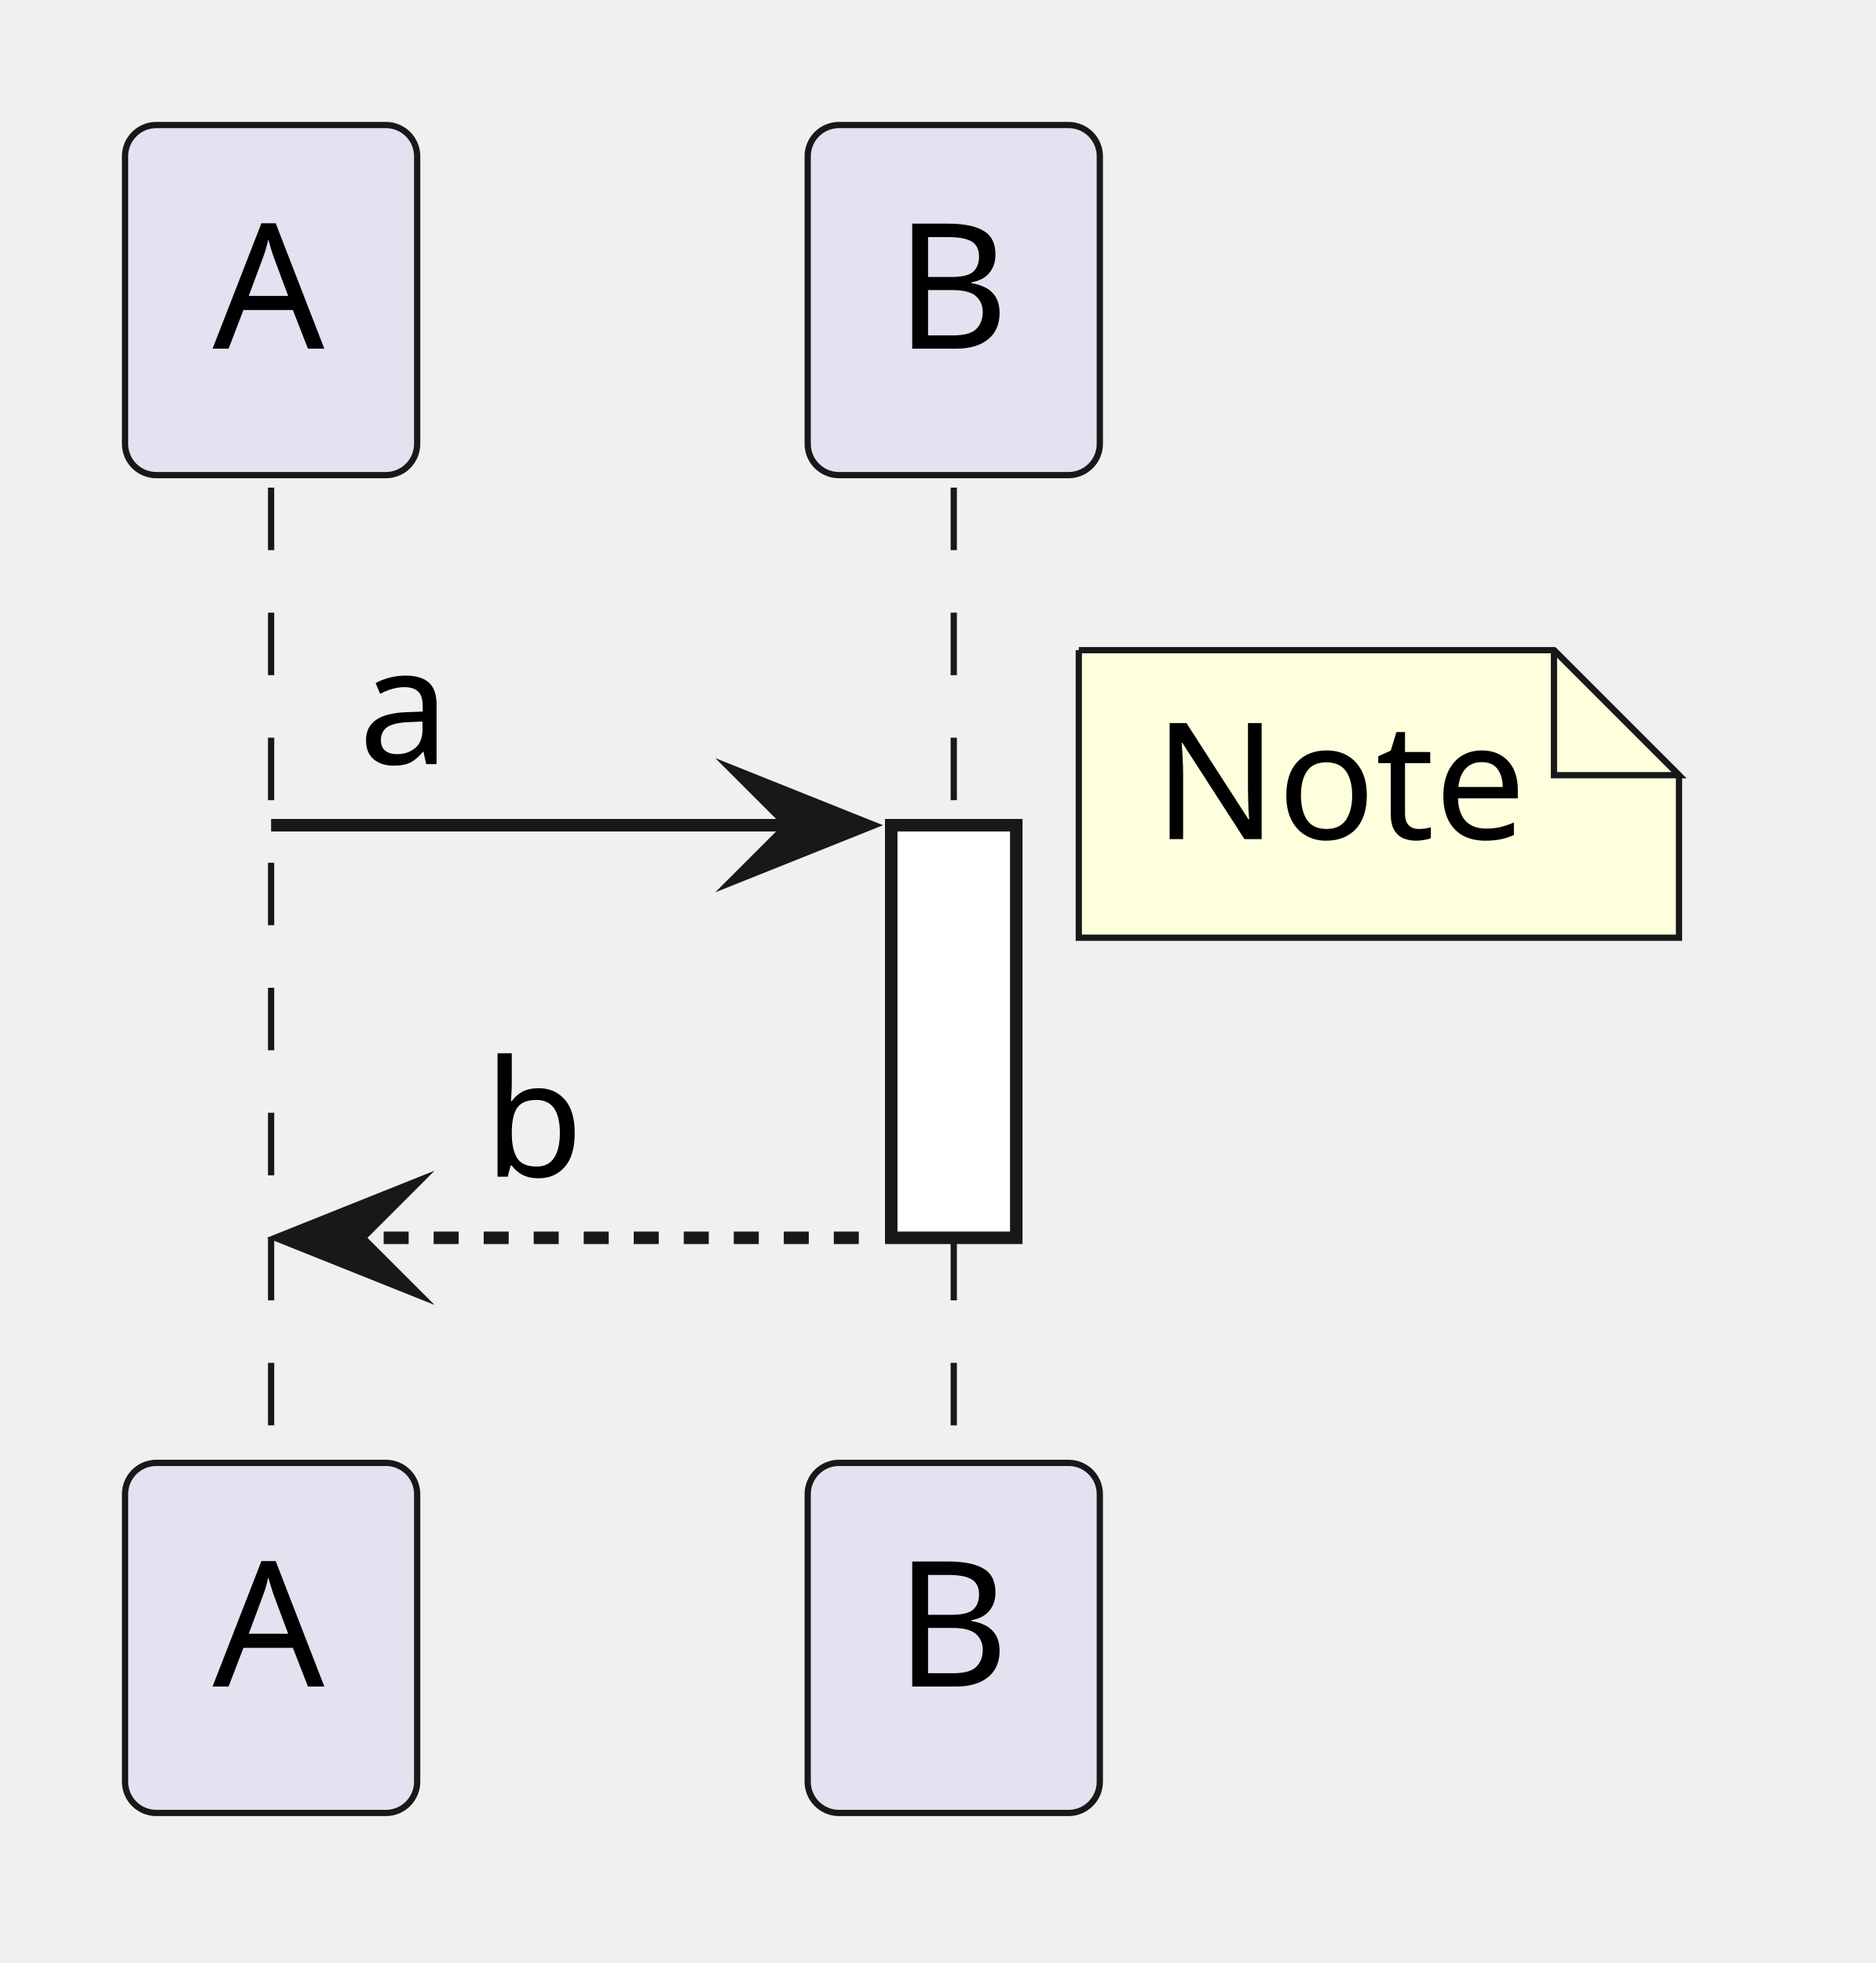
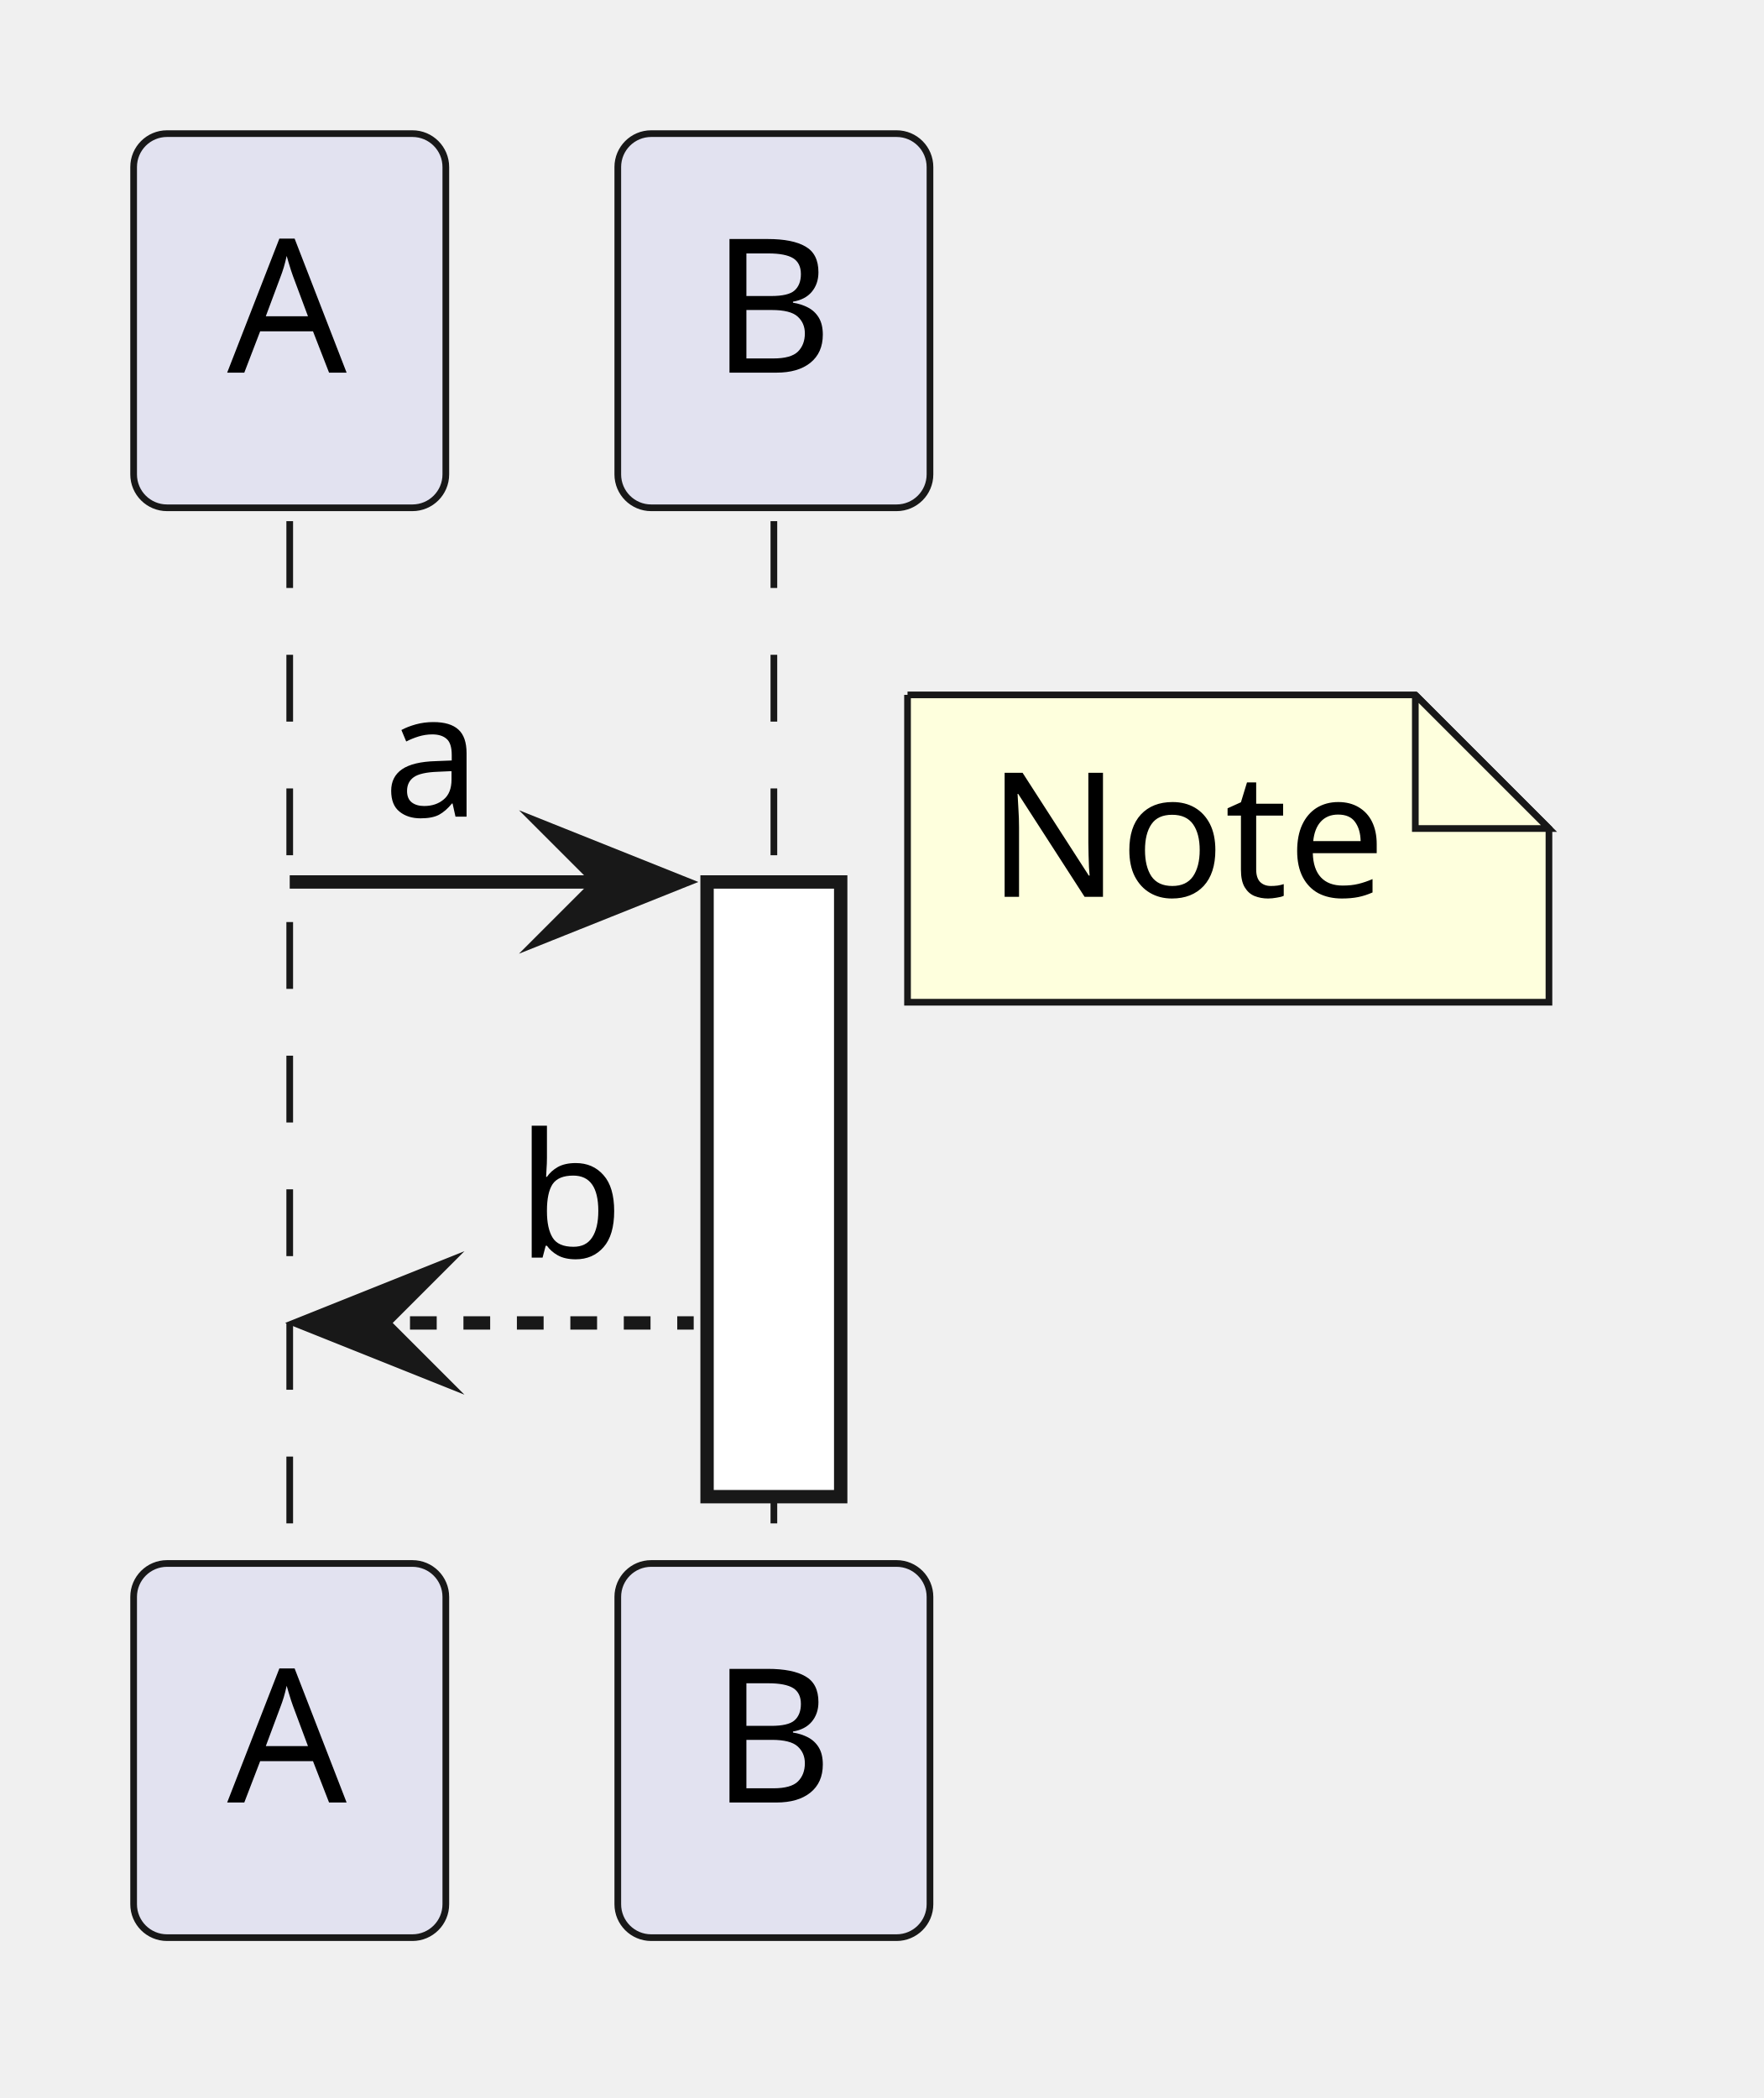
- <svg xmlns="http://www.w3.org/2000/svg" version="1.1" data-diagram-type="SEQUENCE" style="width:150px;height:157px;background:#FFFFFF;" width="150px" height="157px" viewBox="0 0 150 157" zoomAndPan="magnify" preserveAspectRatio="none" contentStyleType="text/css">
+ <svg xmlns="http://www.w3.org/2000/svg" version="1.1" data-diagram-type="SEQUENCE" style="width:132px;height:157px;background:#FFFFFF;" width="132px" height="157px" viewBox="0 0 132 157" zoomAndPan="magnify" preserveAspectRatio="none" contentStyleType="text/css">
  <defs />
  <g font-family="sans-serif" lengthAdjust="spacing">
    <g>
      <rect x="18.181" y="39" width="8" height="78" fill="#000" fill-opacity="0" />
      <line x1="21.681" y1="39" x2="21.681" y2="117" style="stroke:#181818;stroke-width:0.5;stroke-dasharray:5,5;" />
    </g>
    <g>
-       <rect x="72.775" y="39" width="8" height="78" fill="#000" fill-opacity="0" />
-       <line x1="76.275" y1="39" x2="76.275" y2="117" style="stroke:#181818;stroke-width:0.5;stroke-dasharray:5,5;" />
+       <rect x="54.412" y="39" width="8" height="78" fill="#000" fill-opacity="0" />
+       <line x1="57.912" y1="39" x2="57.912" y2="117" style="stroke:#181818;stroke-width:0.5;stroke-dasharray:5,5;" />
    </g>
    <g>
-       <rect x="71.275" y="66" width="10" height="33" fill="#FFF" style="stroke:#181818;stroke-width:1;" />
+       <rect x="52.912" y="66" width="10" height="46" fill="#FFF" style="stroke:#181818;stroke-width:1;" />
    </g>
    <rect x="10" y="10" width="23.362" height="28" fill="#E2E2F0" rx="2.5" ry="2.5" style="stroke:#181818;stroke-width:0.5;" />
    <text x="17" y="27.889" fill="#000" font-size="14">A</text>
-     <rect x="64.594" y="10" width="23.362" height="28" fill="#E2E2F0" rx="2.5" ry="2.5" style="stroke:#181818;stroke-width:0.5;" />
-     <text x="71.594" y="27.889" fill="#000" font-size="14">B</text>
+     <rect x="46.231" y="10" width="23.362" height="28" fill="#E2E2F0" rx="2.5" ry="2.5" style="stroke:#181818;stroke-width:0.5;" />
+     <text x="53.231" y="27.889" fill="#000" font-size="14">B</text>
    <rect x="10" y="117" width="23.362" height="28" fill="#E2E2F0" rx="2.5" ry="2.5" style="stroke:#181818;stroke-width:0.5;" />
    <text x="17" y="134.889" fill="#000" font-size="14">A</text>
-     <rect x="64.594" y="117" width="23.362" height="28" fill="#E2E2F0" rx="2.5" ry="2.5" style="stroke:#181818;stroke-width:0.5;" />
-     <text x="71.594" y="134.889" fill="#000" font-size="14">B</text>
-     <polygon points="59.275,62,69.275,66,59.275,70,63.275,66" fill="#181818" style="stroke:#181818;stroke-width:1;stroke-linejoin:miter;stroke-miterlimit:10;" />
-     <line x1="21.681" y1="66" x2="65.275" y2="66" style="stroke:#181818;stroke-width:1;" />
+     <rect x="46.231" y="117" width="23.362" height="28" fill="#E2E2F0" rx="2.5" ry="2.5" style="stroke:#181818;stroke-width:0.5;" />
+     <text x="53.231" y="134.889" fill="#000" font-size="14">B</text>
+     <polygon points="40.912,62,50.912,66,40.912,70,44.912,66" fill="#181818" style="stroke:#181818;stroke-width:1;stroke-linejoin:miter;stroke-miterlimit:10;" />
+     <line x1="21.681" y1="66" x2="46.912" y2="66" style="stroke:#181818;stroke-width:1;" />
    <text x="28.681" y="61.111" fill="#000" font-size="13">a</text>
-     <path d="M86.275,52 L86.275,75 L134.275,75 L134.275,62 L124.275,52 L86.275,52" fill="#FEFFDD" style="stroke:#181818;stroke-width:0.5;" />
-     <path d="M124.275,52 L124.275,62 L134.275,62 L124.275,52" fill="#FEFFDD" style="stroke:#181818;stroke-width:0.5;" />
-     <text x="92.275" y="67.111" fill="#000" font-size="13" textLength="27.463">Note</text>
+     <path d="M67.913,52 L67.913,75 L115.913,75 L115.913,62 L105.913,52 L67.913,52" fill="#FEFFDD" style="stroke:#181818;stroke-width:0.5;" />
+     <path d="M105.913,52 L105.913,62 L115.913,62 L105.913,52" fill="#FEFFDD" style="stroke:#181818;stroke-width:0.5;" />
+     <text x="73.913" y="67.111" fill="#000" font-size="13" textLength="27.463">Note</text>
    <polygon points="32.681,95,22.681,99,32.681,103,28.681,99" fill="#181818" style="stroke:#181818;stroke-width:1;stroke-linejoin:miter;stroke-miterlimit:10;" />
-     <line x1="26.681" y1="99" x2="70.275" y2="99" style="stroke:#181818;stroke-width:1;stroke-dasharray:2,2;" />
+     <line x1="26.681" y1="99" x2="51.912" y2="99" style="stroke:#181818;stroke-width:1;stroke-dasharray:2,2;" />
    <text x="38.681" y="94.111" fill="#000" font-size="13">b</text>
  </g>
</svg>
